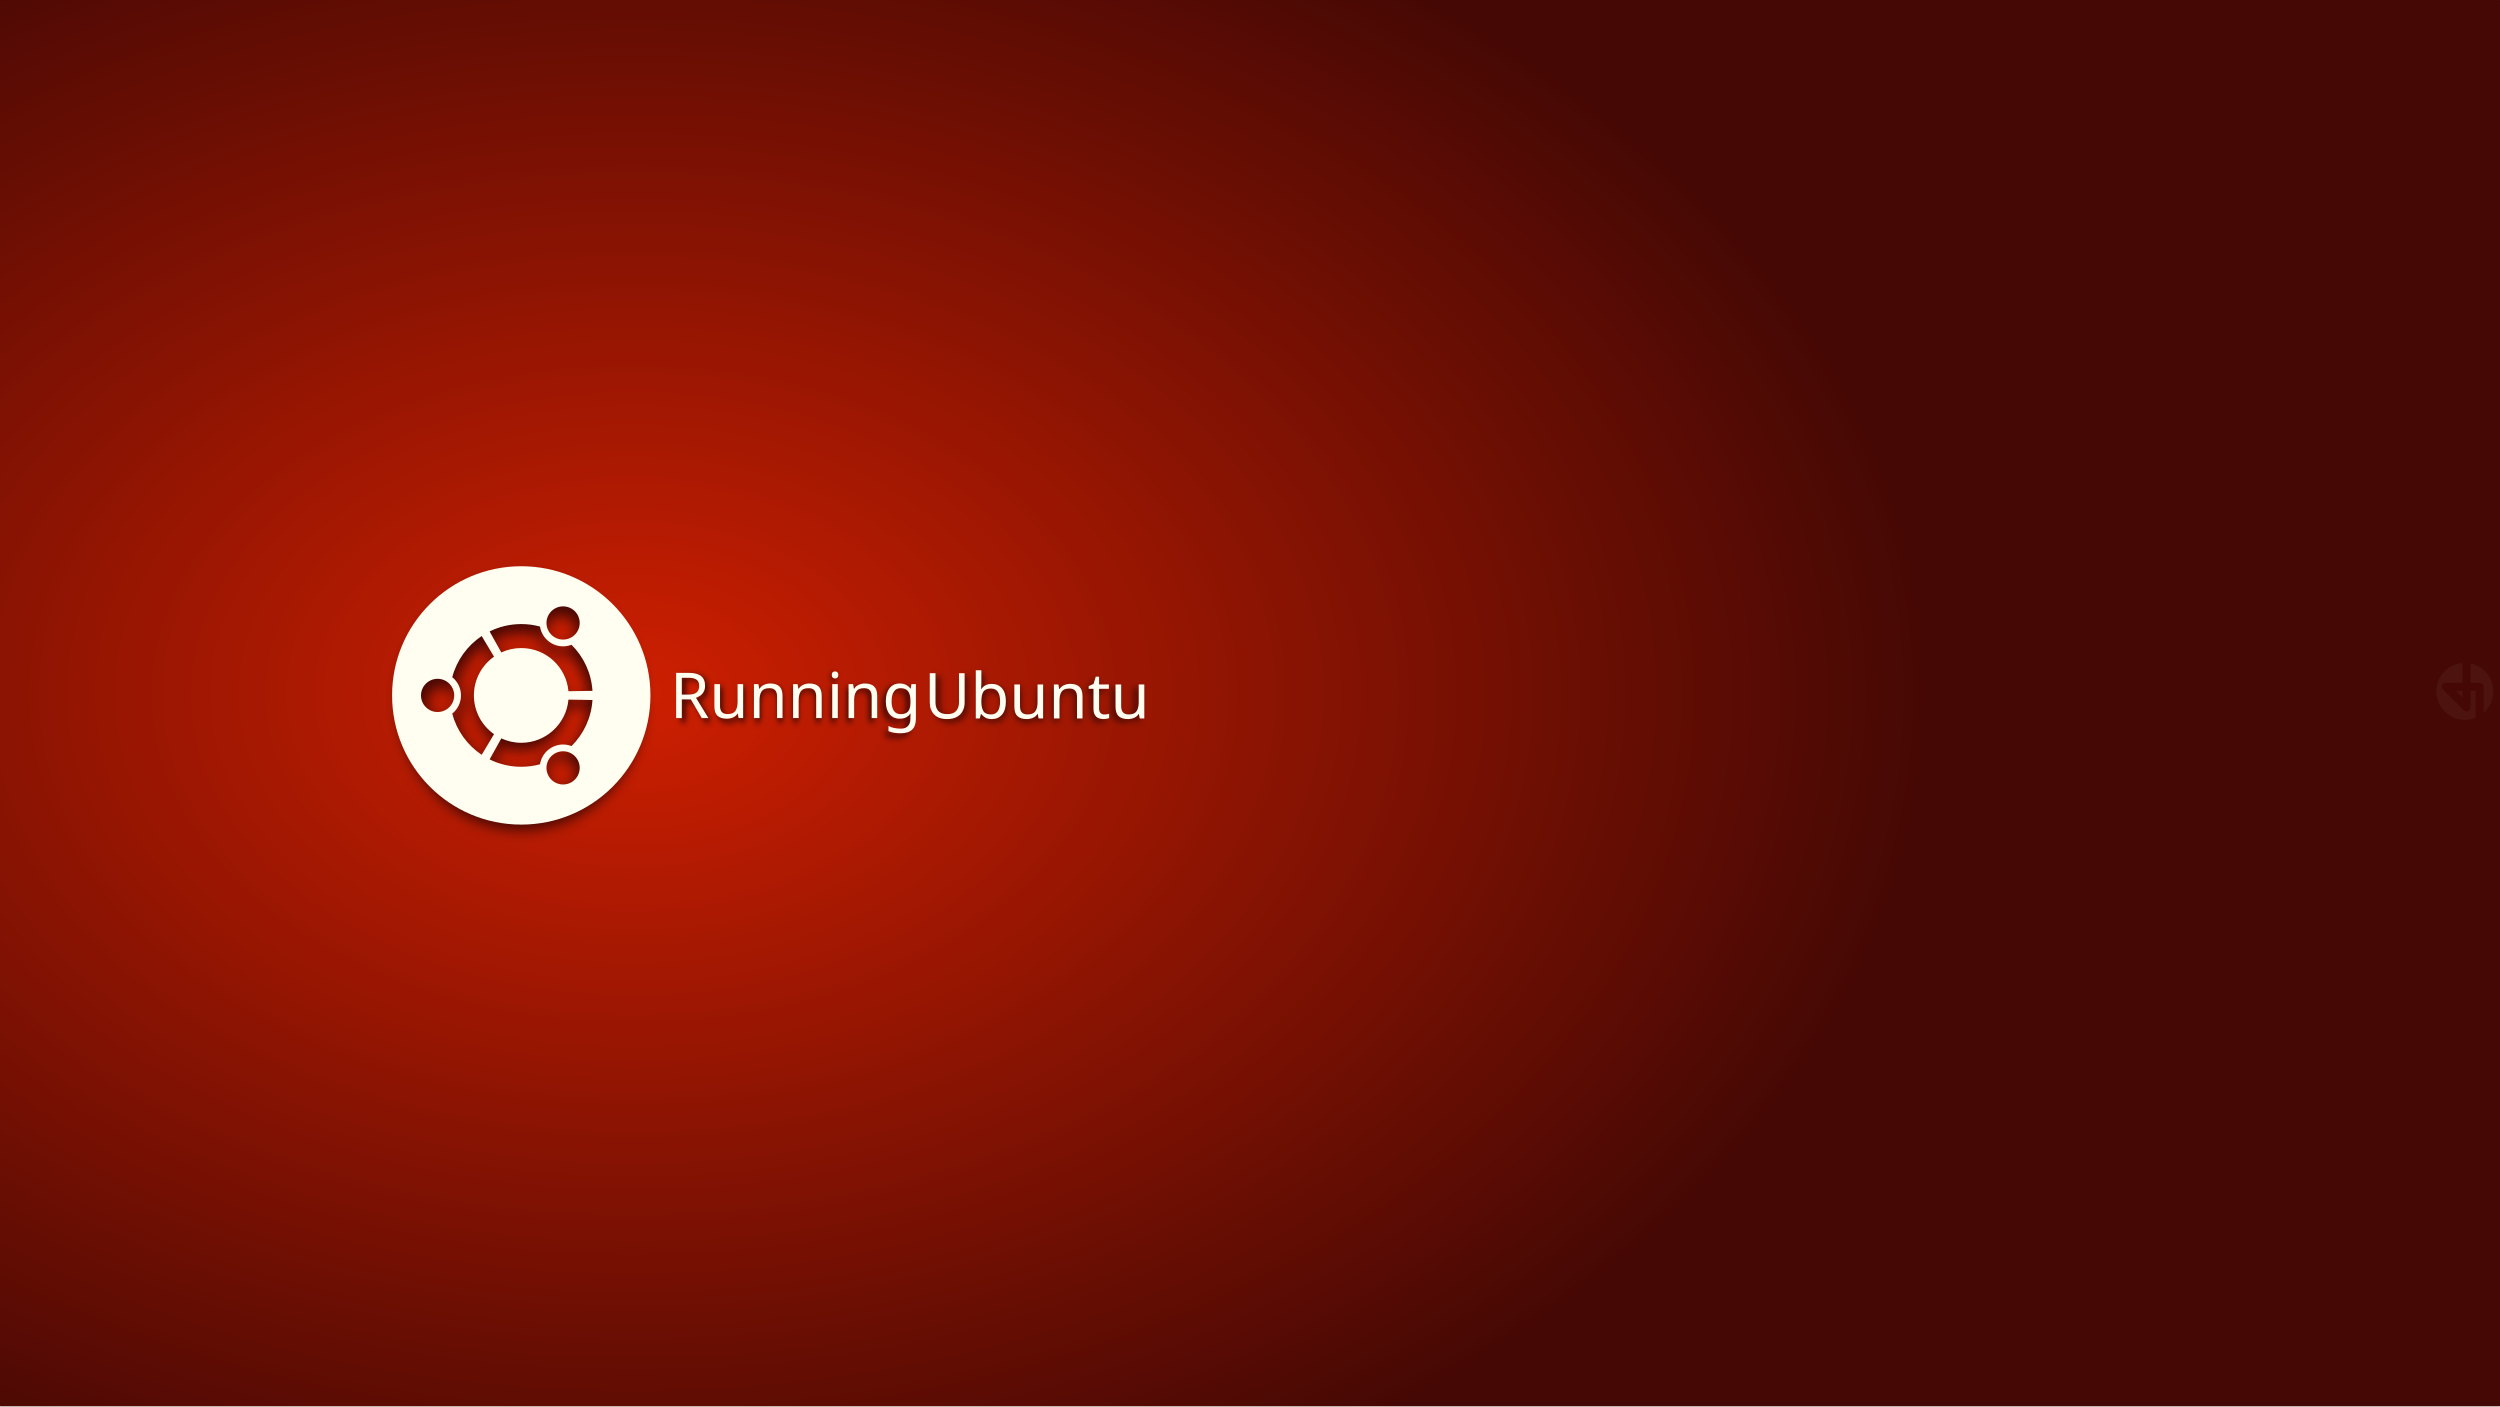
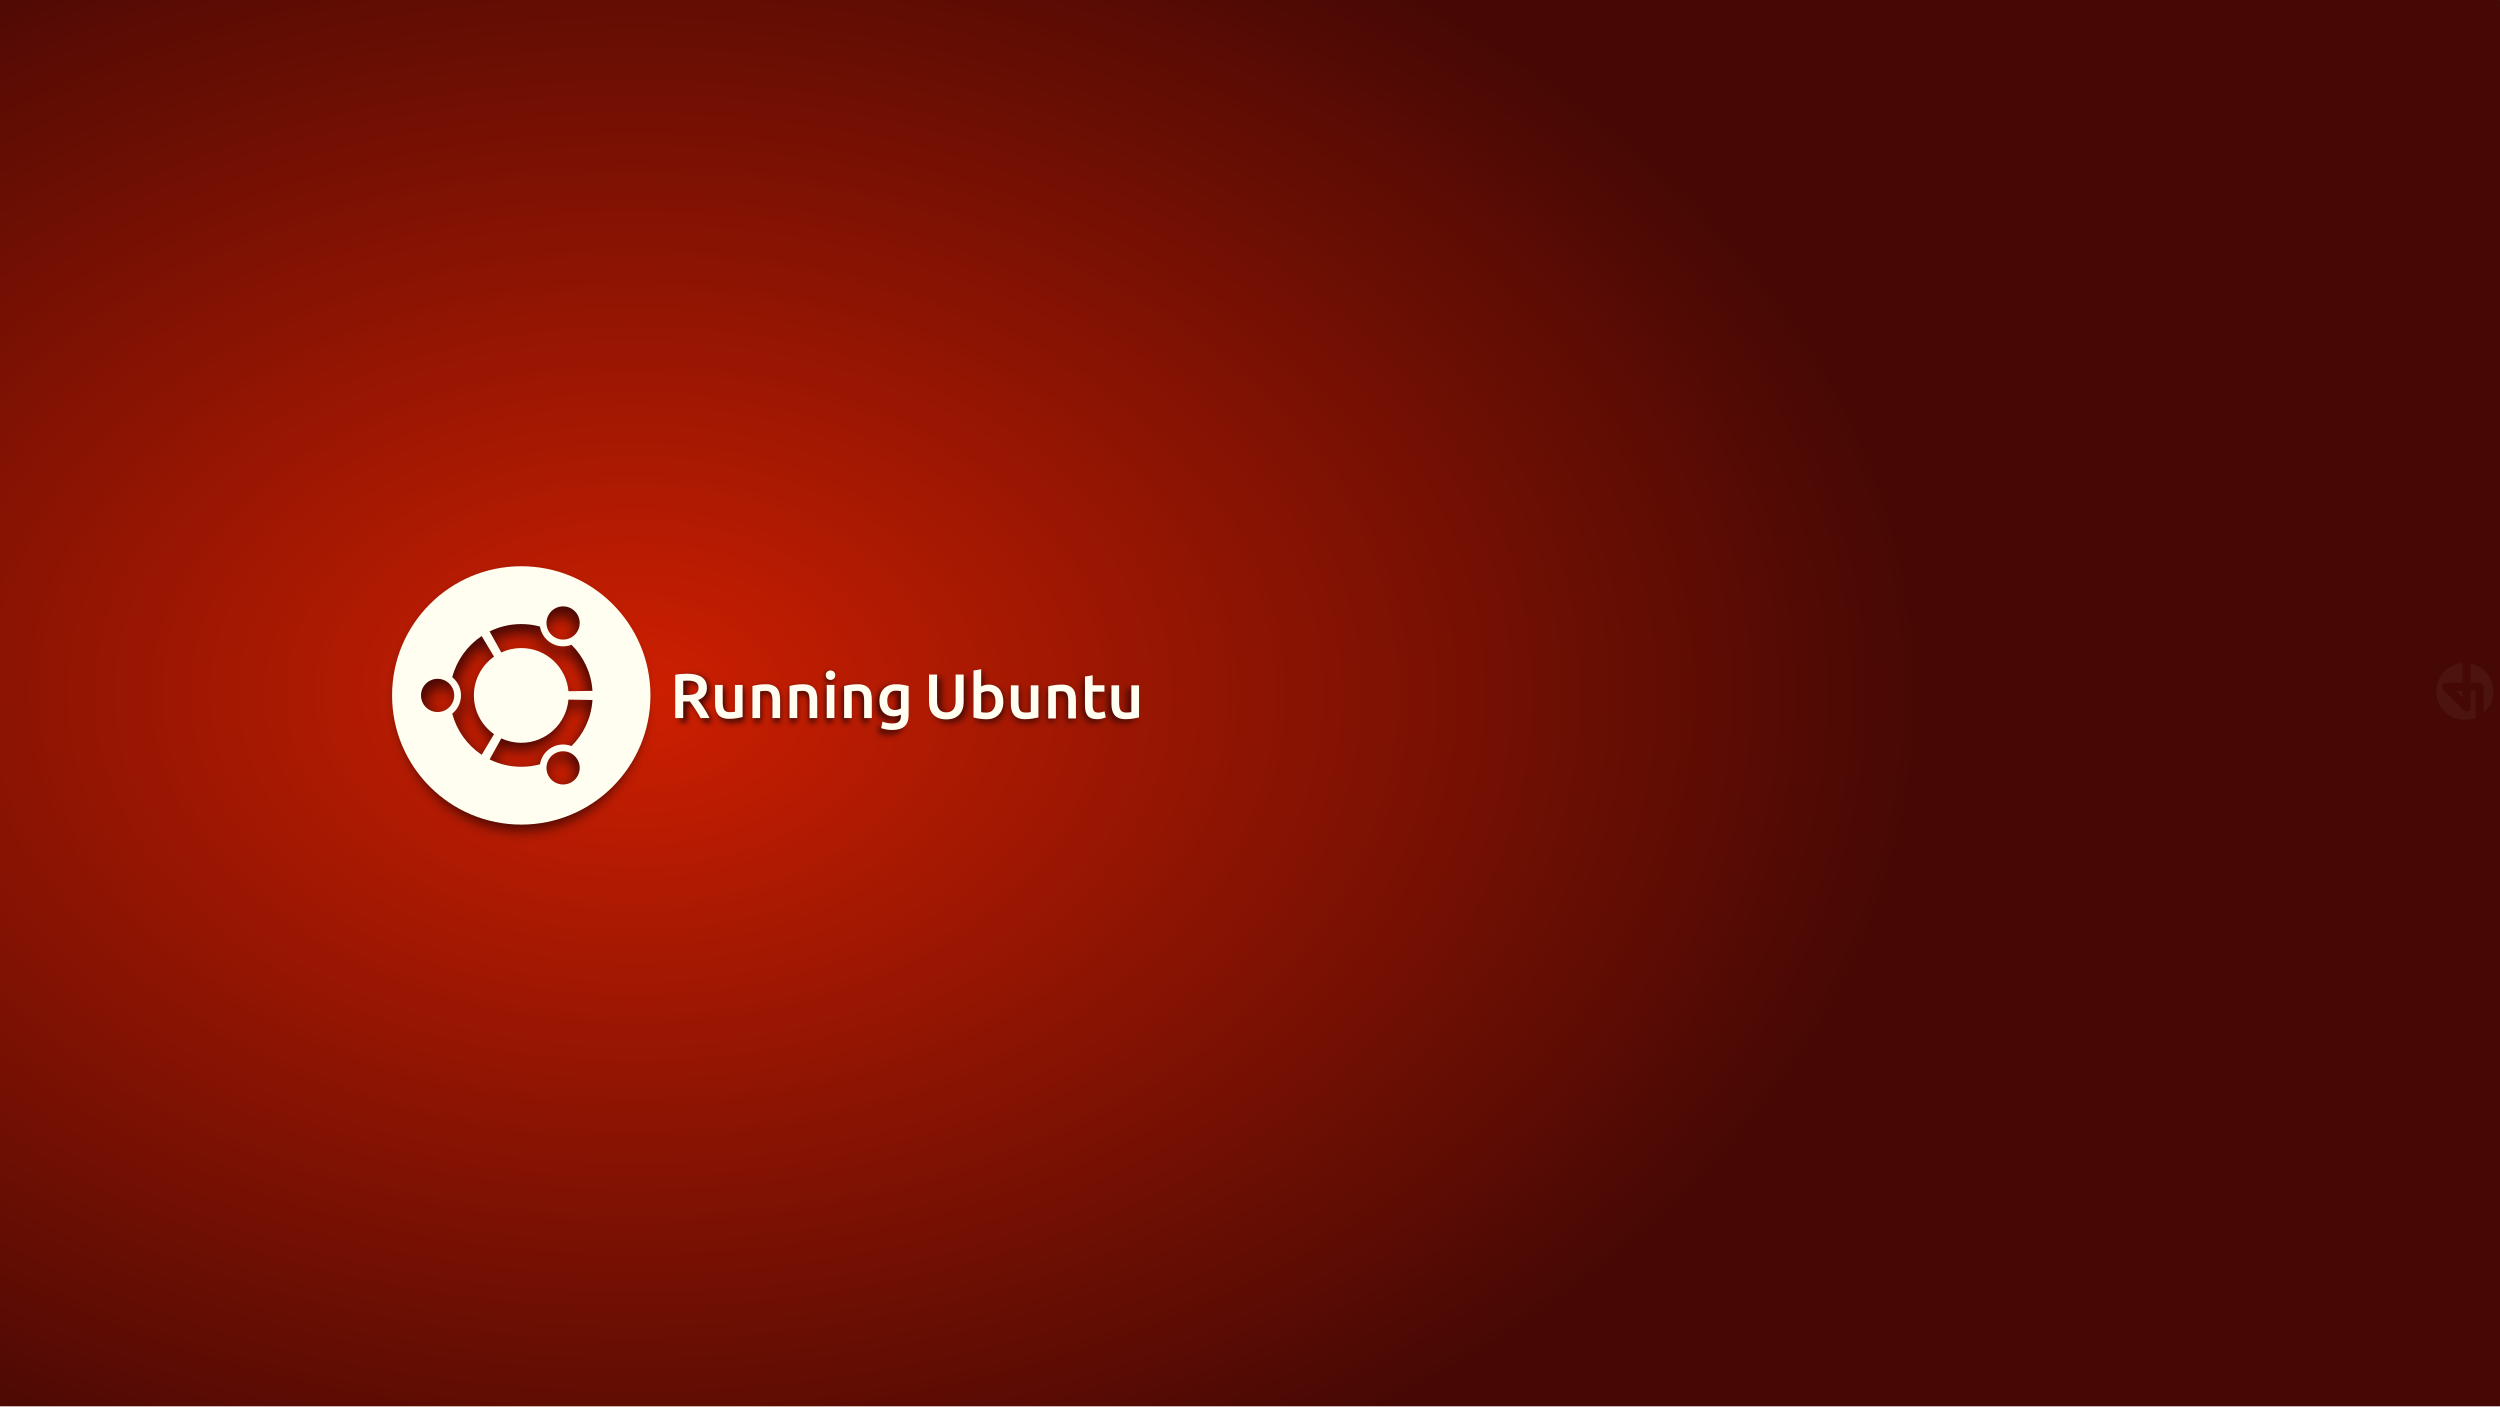
<svg xmlns="http://www.w3.org/2000/svg" xmlns:xlink="http://www.w3.org/1999/xlink" width="1920" height="1080">
  <defs>
    <linearGradient id="a">
      <stop offset="0" stop-color="#ce1f01" />
      <stop offset="1" stop-color="#450804" />
    </linearGradient>
    <radialGradient id="b" cx="386.861" cy="502.266" r="960" xlink:href="#a" fx="386.861" fy="502.266" gradientTransform="matrix(1.0428 0 0 .71055 83.11 175.94)" gradientUnits="userSpaceOnUse" />
    <filter id="c" width="1.12" height="1.12" x="-.06" y="-.06" color-interpolation-filters="sRGB">
      <feGaussianBlur stdDeviation="4.961" />
    </filter>
    <filter id="e" width="1.074" height="1.311" x="-.037" y="-.156" color-interpolation-filters="sRGB">
      <feGaussianBlur stdDeviation="2.497" />
    </filter>
    <filter id="d" width="1.06" height="1.236" x="-.03" y="-.118" color-interpolation-filters="sRGB">
      <feGaussianBlur stdDeviation="2.249" />
    </filter>
  </defs>
  <rect width="1920" height="1080" fill="url(#b)" ry=".257" />
  <path fill="#450804" d="M960 440.787c-54.797 0-99.213 44.417-99.213 99.213 0 54.79 44.416 99.213 99.213 99.213 54.795 0 99.213-44.423 99.213-99.213 0-54.796-44.418-99.213-99.213-99.213zm32.467 30.818c2.056.054 4.13.605 6.035 1.706 6.102 3.523 8.19 11.32 4.668 17.422-3.522 6.1-11.324 8.19-17.424 4.668-6.1-3.52-8.19-11.32-4.668-17.42 2.422-4.195 6.866-6.492 11.39-6.375zM960 485.197c4.98 0 9.802.667 14.387 1.912.808 5.18 3.865 9.967 8.76 12.794 4.893 2.825 10.562 3.08 15.45 1.194 9.232 9.16 15.216 21.58 16.09 35.39l-18.453.287c-1.633-18.58-17.23-33.152-36.234-33.152-5.477 0-10.67 1.212-15.33 3.38l-8.98-16.134c7.325-3.632 15.58-5.673 24.31-5.673zm-30.39 9.192l9.48 15.84c-9.355 6.583-15.47 17.462-15.47 29.77s6.116 23.186 15.47 29.768l-9.48 15.84c-10.98-7.33-19.162-18.517-22.612-31.624 4.086-3.293 6.7-8.333 6.7-13.986 0-5.653-2.614-10.693-6.698-13.984 3.45-13.107 11.63-24.295 22.61-31.625zm-33.864 32.854c7.045 0 12.758 5.71 12.758 12.754 0 7.045-5.713 12.756-12.758 12.756-7.045 0-12.756-5.71-12.756-12.756 0-7.044 5.71-12.754 12.756-12.754zm100.488 15.98l18.453.288c-.874 13.81-6.86 26.23-16.09 35.39-4.89-1.888-10.558-1.63-15.45 1.194-4.896 2.827-7.952 7.61-8.76 12.793-4.586 1.244-9.408 1.913-14.387 1.913-8.73 0-16.986-2.04-24.31-5.674l8.98-16.134c4.66 2.168 9.853 3.383 15.33 3.383 19.004 0 34.6-14.577 36.234-33.157zm-4.453 39.67c4.524-.12 8.97 2.177 11.39 6.372 3.522 6.102 1.432 13.902-4.668 17.423-6.1 3.52-13.902 1.43-17.424-4.67-3.522-6.1-1.432-13.9 4.668-17.422 1.906-1.1 3.98-1.652 6.035-1.705z" transform="matrix(.94887 0 0 .98306 -510.585 9.148)" filter="url(#c)" />
  <path fill="#fffef1" d="M400.33 434.87c-54.796 0-99.212 44.416-99.212 99.212 0 54.79 44.416 99.213 99.213 99.213 54.796 0 99.214-44.423 99.214-99.213 0-54.796-44.418-99.213-99.213-99.213zm32.468 30.817c2.056.054 4.13.605 6.035 1.705 6.102 3.522 8.19 11.32 4.668 17.422-3.52 6.1-11.323 8.19-17.423 4.668-6.1-3.52-8.19-11.322-4.668-17.422 2.42-4.193 6.865-6.49 11.388-6.373zM400.33 479.28c4.98 0 9.803.666 14.388 1.91.808 5.183 3.865 9.97 8.76 12.796 4.893 2.825 10.562 3.08 15.45 1.194 9.232 9.16 15.217 21.58 16.09 35.39l-18.453.287c-1.633-18.58-17.23-33.152-36.234-33.152-5.476 0-10.67 1.212-15.33 3.38l-8.98-16.134c7.326-3.63 15.58-5.67 24.31-5.67zm-30.39 9.19l9.48 15.84c-9.354 6.584-15.468 17.464-15.468 29.772s6.115 23.185 15.47 29.767l-9.482 15.84c-10.98-7.33-19.16-18.517-22.61-31.624 4.085-3.293 6.7-8.333 6.7-13.986 0-5.653-2.615-10.693-6.7-13.984 3.45-13.107 11.632-24.295 22.61-31.625zm-33.863 32.856c7.045 0 12.758 5.71 12.758 12.754 0 7.045-5.713 12.756-12.758 12.756-7.045 0-12.756-5.71-12.756-12.756 0-7.044 5.712-12.754 12.757-12.754zm100.488 15.98l18.454.288c-.875 13.81-6.862 26.23-16.093 35.39-4.89-1.888-10.556-1.63-15.45 1.194-4.894 2.827-7.95 7.61-8.76 12.793-4.585 1.246-9.407 1.915-14.386 1.915-8.73 0-16.985-2.04-24.31-5.674L385 567.08c4.66 2.168 9.854 3.383 15.33 3.383 19.005 0 34.602-14.575 36.235-33.155zm-4.453 39.668c4.523-.117 8.968 2.18 11.39 6.374 3.52 6.102 1.43 13.902-4.67 17.423-6.1 3.523-13.9 1.433-17.423-4.667-3.523-6.1-1.433-13.9 4.667-17.423 1.906-1.1 3.98-1.652 6.035-1.706z" />
  <path fill="#fff" fill-opacity=".043" d="M1891.248 509.137a21.903 21.903 0 0 0-20.15 21.823A21.903 21.903 0 0 0 1893 552.863a21.903 21.903 0 0 0 8.323-1.662v-20.678h-3.942v12.704c.123 2.726-3.158 4.23-5.256 2.19l-15.77-15.77c-2.402-2.628 0-5.257 1.752-5.257h13.142v-15.253zm6.133.365v14.887h7.01c1.705.04 2.93 1.413 3.066 3.066v19.922a21.903 21.903 0 0 0 7.447-16.418 21.903 21.903 0 0 0-17.522-21.458zm-11.39 21.02l5.258 5.257v-5.258h-5.257z" class="bg-target" />
  <g>
    <g font-weight="500" font-size="48.657" font-family="Ubuntu" letter-spacing="0" word-spacing="0">
-       <text x="575.374" y="601.492" fill="#450804" style="line-height:125%;-inkscape-font-specification:'Ubuntu, Medium';text-align:start" transform="matrix(.96235 0 0 1.03752 -35.65 -69.533)" filter="url(#d)">
-         <tspan x="575.374" y="601.492">Running</tspan>
-       </text>
-       <text x="597.604" y="551.478" fill="#fffef1" style="line-height:125%;-inkscape-font-specification:'Ubuntu, Medium';text-align:start" transform="translate(-83.07)">
-         <tspan x="597.604" y="551.478">Running</tspan>
-       </text>
-       <g>
-         <text x="569.456" y="630.237" fill="#450804" transform="matrix(.95552 0 0 1.0006 169.315 -76.463)" style="line-height:125%;-inkscape-font-specification:'Ubuntu, Medium';text-align:start" filter="url(#e)">
-           <tspan x="569.456" y="630.237">Ubuntu</tspan>
-         </text>
-         <text x="792.756" y="551.755" fill="#fffef1" style="line-height:125%;-inkscape-font-specification:'Ubuntu, Medium';text-align:start" transform="translate(-83.07)">
-           <tspan x="792.756" y="551.755">Ubuntu</tspan>
-         </text>
+       <g fill="#450804" style="line-height:125%;-inkscape-font-specification:'Ubuntu, Medium';text-align:start" transform="matrix(.96235 0 0 1.03752 -35.65 -69.533)" filter="url(#d)">
+         <path d="M588.706 567.432q7.298 0 11.142 2.676 3.893 2.677 3.893 8.175 0 6.86-6.762 9.293.924 1.12 2.092 2.725 1.168 1.607 2.384 3.504 1.216 1.85 2.335 3.844 1.12 1.947 1.994 3.844h-6.86q-.925-1.752-1.995-3.503-1.072-1.8-2.19-3.456-1.07-1.703-2.142-3.163-1.07-1.507-1.995-2.675-.68.05-1.167.05H585.544v12.747h-6.13V568.26q2.238-.487 4.768-.633 2.53-.195 4.526-.195zm.438 5.304q-1.947 0-3.6.146v10.9h2.675q2.237 0 3.94-.244 1.703-.244 2.823-.876 1.167-.633 1.75-1.703.585-1.072.585-2.726 0-1.557-.584-2.627-.584-1.07-1.703-1.703-1.07-.633-2.578-.876-1.508-.292-3.308-.292zM631.165 600.714q-1.703.438-4.428.875-2.725.486-5.985.486-3.065 0-5.157-.876-2.044-.876-3.31-2.433-1.215-1.557-1.75-3.698-.536-2.19-.536-4.77v-14.255h5.887v13.332q0 4.087 1.168 5.838 1.216 1.752 4.184 1.752 1.07 0 2.237-.097 1.217-.098 1.8-.244v-20.58h5.888v24.668zM638.706 576.872q1.703-.487 4.428-.925 2.725-.438 6.033-.438 3.114 0 5.207.875 2.092.827 3.308 2.384 1.265 1.508 1.752 3.697.535 2.14.535 4.72v14.305h-5.888v-13.38q0-2.044-.292-3.455-.244-1.46-.876-2.336-.584-.923-1.654-1.312-1.022-.438-2.53-.438-1.12 0-2.336.146-1.217.146-1.8.243v20.532h-5.888v-24.62zM667.216 576.872q1.703-.487 4.428-.925 2.725-.438 6.033-.438 3.114 0 5.207.875 2.092.827 3.308 2.384 1.265 1.508 1.752 3.697.535 2.14.535 4.72v14.305h-5.888v-13.38q0-2.044-.292-3.455-.244-1.46-.876-2.336-.584-.923-1.655-1.312-1.022-.438-2.53-.438-1.12 0-2.336.146-1.217.146-1.8.243v20.532h-5.888v-24.62zM701.662 601.492h-5.887v-25.447h5.887v25.447zm.633-32.892q0 1.654-1.07 2.628-1.07.973-2.53.973-1.51 0-2.58-.972-1.07-.974-1.07-2.628 0-1.703 1.07-2.676 1.07-.973 2.58-.973 1.46 0 2.53.974 1.07.973 1.07 2.676zM709.126 576.872q1.703-.487 4.427-.925 2.725-.438 6.034-.438 3.114 0 5.206.875 2.092.827 3.31 2.384 1.264 1.508 1.75 3.697.536 2.14.536 4.72v14.305h-5.89v-13.38q0-2.044-.29-3.455-.244-1.46-.877-2.336-.584-.923-1.654-1.312-1.023-.438-2.53-.438-1.12 0-2.337.146-1.216.146-1.8.243v20.532h-5.887v-24.62zM742.258 588.11q0 3.748 1.606 5.5 1.654 1.703 4.233 1.703 1.41 0 2.627-.39 1.265-.39 2.044-.924v-13.187q-.633-.146-1.557-.243-.924-.146-2.335-.146-3.21 0-4.914 2.14-1.702 2.093-1.702 5.547zm16.397 10.803q0 6.082-3.114 8.905-3.064 2.822-9.438 2.822-2.336 0-4.574-.39-2.19-.39-3.99-1.02l1.07-5.013q1.51.632 3.407 1.022 1.946.388 4.184.388 3.55 0 5.06-1.46 1.508-1.46 1.508-4.33v-.973q-.876.438-2.336.875-1.41.438-3.26.438-2.433 0-4.476-.778-1.995-.78-3.455-2.287-1.41-1.508-2.237-3.747-.78-2.286-.78-5.255 0-2.772.83-5.107.874-2.336 2.48-3.99 1.654-1.655 3.99-2.58 2.335-.924 5.304-.924 2.87 0 5.45.437 2.578.438 4.378.925v22.04z" />
+       </g>
+       <g fill="#fffef1" style="line-height:125%;-inkscape-font-specification:'Ubuntu, Medium';text-align:start">
+         <path d="M527.867 517.418q7.298 0 11.142 2.676 3.892 2.676 3.892 8.174 0 6.86-6.763 9.294.923 1.12 2.09 2.725 1.17 1.605 2.385 3.503 1.216 1.85 2.336 3.844 1.12 1.946 1.995 3.844h-6.86q-.925-1.752-1.995-3.504-1.07-1.8-2.19-3.454-1.07-1.703-2.14-3.163-1.07-1.508-1.995-2.676-.682.05-1.168.05h-3.893v12.748h-6.13v-33.233q2.238-.486 4.768-.632 2.53-.195 4.525-.195zm.438 5.304q-1.946 0-3.6.146v10.9h2.675q2.24 0 3.942-.245 1.703-.243 2.822-.875 1.167-.633 1.75-1.703.585-1.07.585-2.725 0-1.557-.585-2.628-.584-1.07-1.703-1.703-1.07-.633-2.58-.876-1.507-.292-3.307-.292zM570.326 550.7q-1.703.437-4.428.875-2.724.487-5.984.487-3.066 0-5.158-.876-2.044-.876-3.31-2.433-1.215-1.557-1.75-3.698-.536-2.19-.536-4.768V526.03h5.888v13.332q0 4.087 1.168 5.84 1.216 1.75 4.184 1.75 1.07 0 2.238-.097 1.217-.097 1.8-.243V526.03h5.888v24.67zM577.867 526.857q1.703-.486 4.428-.924 2.725-.438 6.033-.438 3.114 0 5.207.876 2.092.828 3.308 2.385 1.265 1.508 1.752 3.698.535 2.14.535 4.72v14.305h-5.887v-13.38q0-2.044-.292-3.455-.242-1.46-.875-2.336-.584-.925-1.654-1.314-1.02-.438-2.53-.438-1.12 0-2.335.146-1.216.147-1.8.245v20.533h-5.888v-24.62zM606.377 526.857q1.703-.486 4.428-.924 2.725-.438 6.033-.438 3.114 0 5.207.876 2.092.828 3.308 2.385 1.265 1.508 1.752 3.698.535 2.14.535 4.72v14.305h-5.887v-13.38q0-2.044-.292-3.455-.243-1.46-.875-2.336-.584-.925-1.654-1.314-1.02-.438-2.53-.438-1.12 0-2.335.146-1.217.147-1.8.245v20.533h-5.888v-24.62zM640.823 551.478h-5.887V526.03h5.887v25.448zm.633-32.892q0 1.654-1.07 2.627-1.07.973-2.53.973-1.51 0-2.58-.973t-1.07-2.627q0-1.703 1.07-2.676 1.07-.974 2.58-.974 1.46 0 2.53.974 1.07.973 1.07 2.676zM648.287 526.857q1.703-.486 4.427-.924 2.725-.438 6.034-.438 3.114 0 5.206.876 2.092.828 3.31 2.385 1.264 1.508 1.75 3.698.536 2.14.536 4.72v14.305h-5.888v-13.38q0-2.044-.292-3.455-.243-1.46-.876-2.336-.583-.925-1.654-1.314-1.022-.438-2.53-.438-1.12 0-2.336.146-1.216.147-1.8.245v20.533h-5.887v-24.62zM681.42 538.097q0 3.747 1.605 5.498 1.654 1.703 4.233 1.703 1.41 0 2.627-.39 1.265-.388 2.044-.923V530.8q-.634-.147-1.558-.245-.925-.146-2.336-.146-3.21 0-4.914 2.14-1.703 2.092-1.703 5.547zm16.396 10.802q0 6.08-3.114 8.903-3.065 2.822-9.44 2.822-2.335 0-4.573-.39-2.19-.388-3.99-1.02l1.07-5.012q1.508.632 3.406 1.02 1.946.39 4.184.39 3.552 0 5.06-1.46 1.51-1.46 1.51-4.33v-.973q-.877.438-2.337.876-1.41.438-3.26.438-2.433 0-4.476-.778-1.995-.78-3.455-2.287-1.41-1.51-2.238-3.748-.78-2.287-.78-5.255 0-2.773.83-5.11.874-2.334 2.48-3.99 1.654-1.653 3.99-2.578 2.336-.925 5.304-.925 2.87 0 5.45.438 2.578.438 4.378.924V548.9z" />
+       </g>
+       <g fill="#450804" style="line-height:125%;-inkscape-font-specification:'Ubuntu, Medium';text-align:start" transform="matrix(.95552 0 0 1.0006 169.315 -76.463)" filter="url(#e)">
+         <path d="M586.486 630.967q-3.455 0-5.936-.973-2.482-1.022-4.136-2.822-1.606-1.8-2.385-4.233-.78-2.434-.78-5.354v-21.068h6.18v20.484q0 2.287.487 3.942.535 1.605 1.46 2.627.973 1.023 2.238 1.51 1.314.486 2.92.486 1.605 0 2.92-.487 1.312-.487 2.237-1.51.973-1.02 1.46-2.626.535-1.655.535-3.942v-20.484h6.18v21.068q0 2.92-.828 5.353-.78 2.43-2.434 4.232-1.605 1.8-4.136 2.822-2.53.973-5.984.973zM624.298 617.44q0-3.746-1.508-5.936-1.46-2.19-4.67-2.19-1.46 0-2.775.44-1.265.436-2.043.972v14.645q.632.147 1.605.293 1.022.098 2.433.098 3.26 0 5.11-2.19 1.848-2.237 1.848-6.13zm6.034.098q0 3.065-.925 5.546-.876 2.433-2.58 4.185-1.653 1.75-4.037 2.675-2.384.925-5.4.925-2.92 0-5.597-.438-2.627-.438-4.38-.973V593.45l5.89-.973v13.185q1.02-.535 2.48-.973 1.51-.438 3.31-.438 2.675 0 4.767.973 2.14.925 3.552 2.677 1.41 1.75 2.14 4.233.78 2.433.78 5.4zM657.273 629.46q-1.703.436-4.428.874-2.724.487-5.984.487-3.065 0-5.157-.875-2.044-.876-3.31-2.433-1.215-1.557-1.75-3.698-.536-2.19-.536-4.768V604.79h5.888v13.33q0 4.09 1.168 5.84 1.216 1.752 4.184 1.752 1.07 0 2.238-.097 1.217-.098 1.8-.244v-20.58h5.888v24.67zM664.814 605.617q1.703-.487 4.428-.925 2.725-.438 6.033-.438 3.114 0 5.207.876 2.092.827 3.308 2.384 1.265 1.51 1.752 3.698.535 2.14.535 4.72v14.305h-5.887v-13.38q0-2.044-.292-3.455-.244-1.46-.876-2.336-.584-.924-1.654-1.313-1.022-.438-2.53-.438-1.12 0-2.336.146-1.216.147-1.8.244v20.533h-5.888v-24.62zM693.032 598.075l5.888-.973v7.688h9.05v4.914h-9.05v10.364q0 3.065.973 4.38.973 1.313 3.308 1.313 1.607 0 2.823-.34 1.266-.34 1.995-.633l.974 4.672q-1.022.436-2.677.874-1.654.487-3.892.487-2.725 0-4.574-.73-1.8-.73-2.872-2.09-1.07-1.412-1.508-3.358-.438-1.995-.438-4.526v-22.04zM734.535 629.46q-1.703.436-4.428.874-2.725.487-5.985.487-3.065 0-5.157-.875-2.044-.876-3.31-2.433-1.215-1.557-1.75-3.698-.536-2.19-.536-4.768V604.79h5.887v13.33q0 4.09 1.167 5.84 1.217 1.752 4.185 1.752 1.07 0 2.237-.097 1.217-.098 1.8-.244v-20.58h5.888v24.67z" />
+       </g>
+       <g fill="#fffef1" style="line-height:125%;-inkscape-font-specification:'Ubuntu, Medium';text-align:start">
+         <path d="M726.716 552.485q-3.454 0-5.936-.973-2.48-1.022-4.136-2.822-1.605-1.8-2.384-4.233-.778-2.433-.778-5.352v-21.07h6.18v20.486q0 2.288.486 3.942.535 1.606 1.46 2.627.972 1.02 2.238 1.508 1.313.486 2.92.486 1.605 0 2.918-.486 1.314-.487 2.24-1.51.972-1.02 1.458-2.626.536-1.654.536-3.94v-20.486h6.18v21.07q0 2.918-.828 5.35-.78 2.434-2.433 4.234-1.606 1.8-4.136 2.822-2.53.973-5.984.973zM764.53 538.96q0-3.748-1.51-5.937-1.46-2.19-4.67-2.19-1.46 0-2.774.438-1.265.44-2.044.974v14.646q.633.146 1.606.292 1.022.097 2.433.097 3.26 0 5.11-2.19 1.85-2.24 1.85-6.13zm6.032.096q0 3.065-.924 5.547-.876 2.433-2.58 4.184-1.653 1.752-4.038 2.676-2.384.925-5.4.925-2.92 0-5.596-.438-2.627-.438-4.38-.973V514.97l5.888-.972v13.186q1.022-.536 2.482-.973 1.508-.437 3.31-.437 2.675 0 4.767.973 2.142.924 3.553 2.676 1.41 1.752 2.14 4.233.78 2.433.78 5.4zM797.504 550.977q-1.703.438-4.428.876-2.725.486-5.985.486-3.064 0-5.156-.877-2.044-.875-3.31-2.432-1.216-1.556-1.75-3.697-.536-2.19-.536-4.77V526.31h5.887v13.332q0 4.087 1.168 5.84 1.217 1.75 4.185 1.75 1.07 0 2.238-.097 1.216-.097 1.8-.243v-20.582h5.888v24.67zM805.045 527.135q1.703-.487 4.428-.924 2.724-.437 6.033-.437 3.114 0 5.206.875 2.093.828 3.31 2.385 1.264 1.508 1.75 3.698.536 2.14.536 4.72v14.305h-5.888v-13.38q0-2.044-.292-3.455-.243-1.46-.875-2.335-.584-.925-1.655-1.314-1.022-.437-2.53-.437-1.12 0-2.335.146-1.217.145-1.8.242v20.533h-5.888v-24.62zM833.263 519.593l5.887-.973v7.688h9.05v4.914h-9.05v10.364q0 3.066.973 4.38.974 1.313 3.31 1.313 1.605 0 2.82-.342 1.266-.34 1.996-.632l.972 4.67q-1.022.44-2.676.877-1.654.486-3.892.486-2.725 0-4.574-.73-1.8-.73-2.87-2.093-1.07-1.41-1.51-3.357-.437-1.995-.437-4.525v-22.042zM874.766 550.977q-1.703.438-4.428.876-2.725.486-5.985.486-3.065 0-5.158-.877-2.043-.875-3.308-2.432-1.217-1.556-1.752-3.697-.535-2.19-.535-4.77V526.31h5.887v13.332q0 4.087 1.168 5.84 1.216 1.75 4.185 1.75 1.07 0 2.238-.097 1.216-.097 1.8-.243v-20.582h5.888v24.67z" />
      </g>
    </g>
  </g>
</svg>
